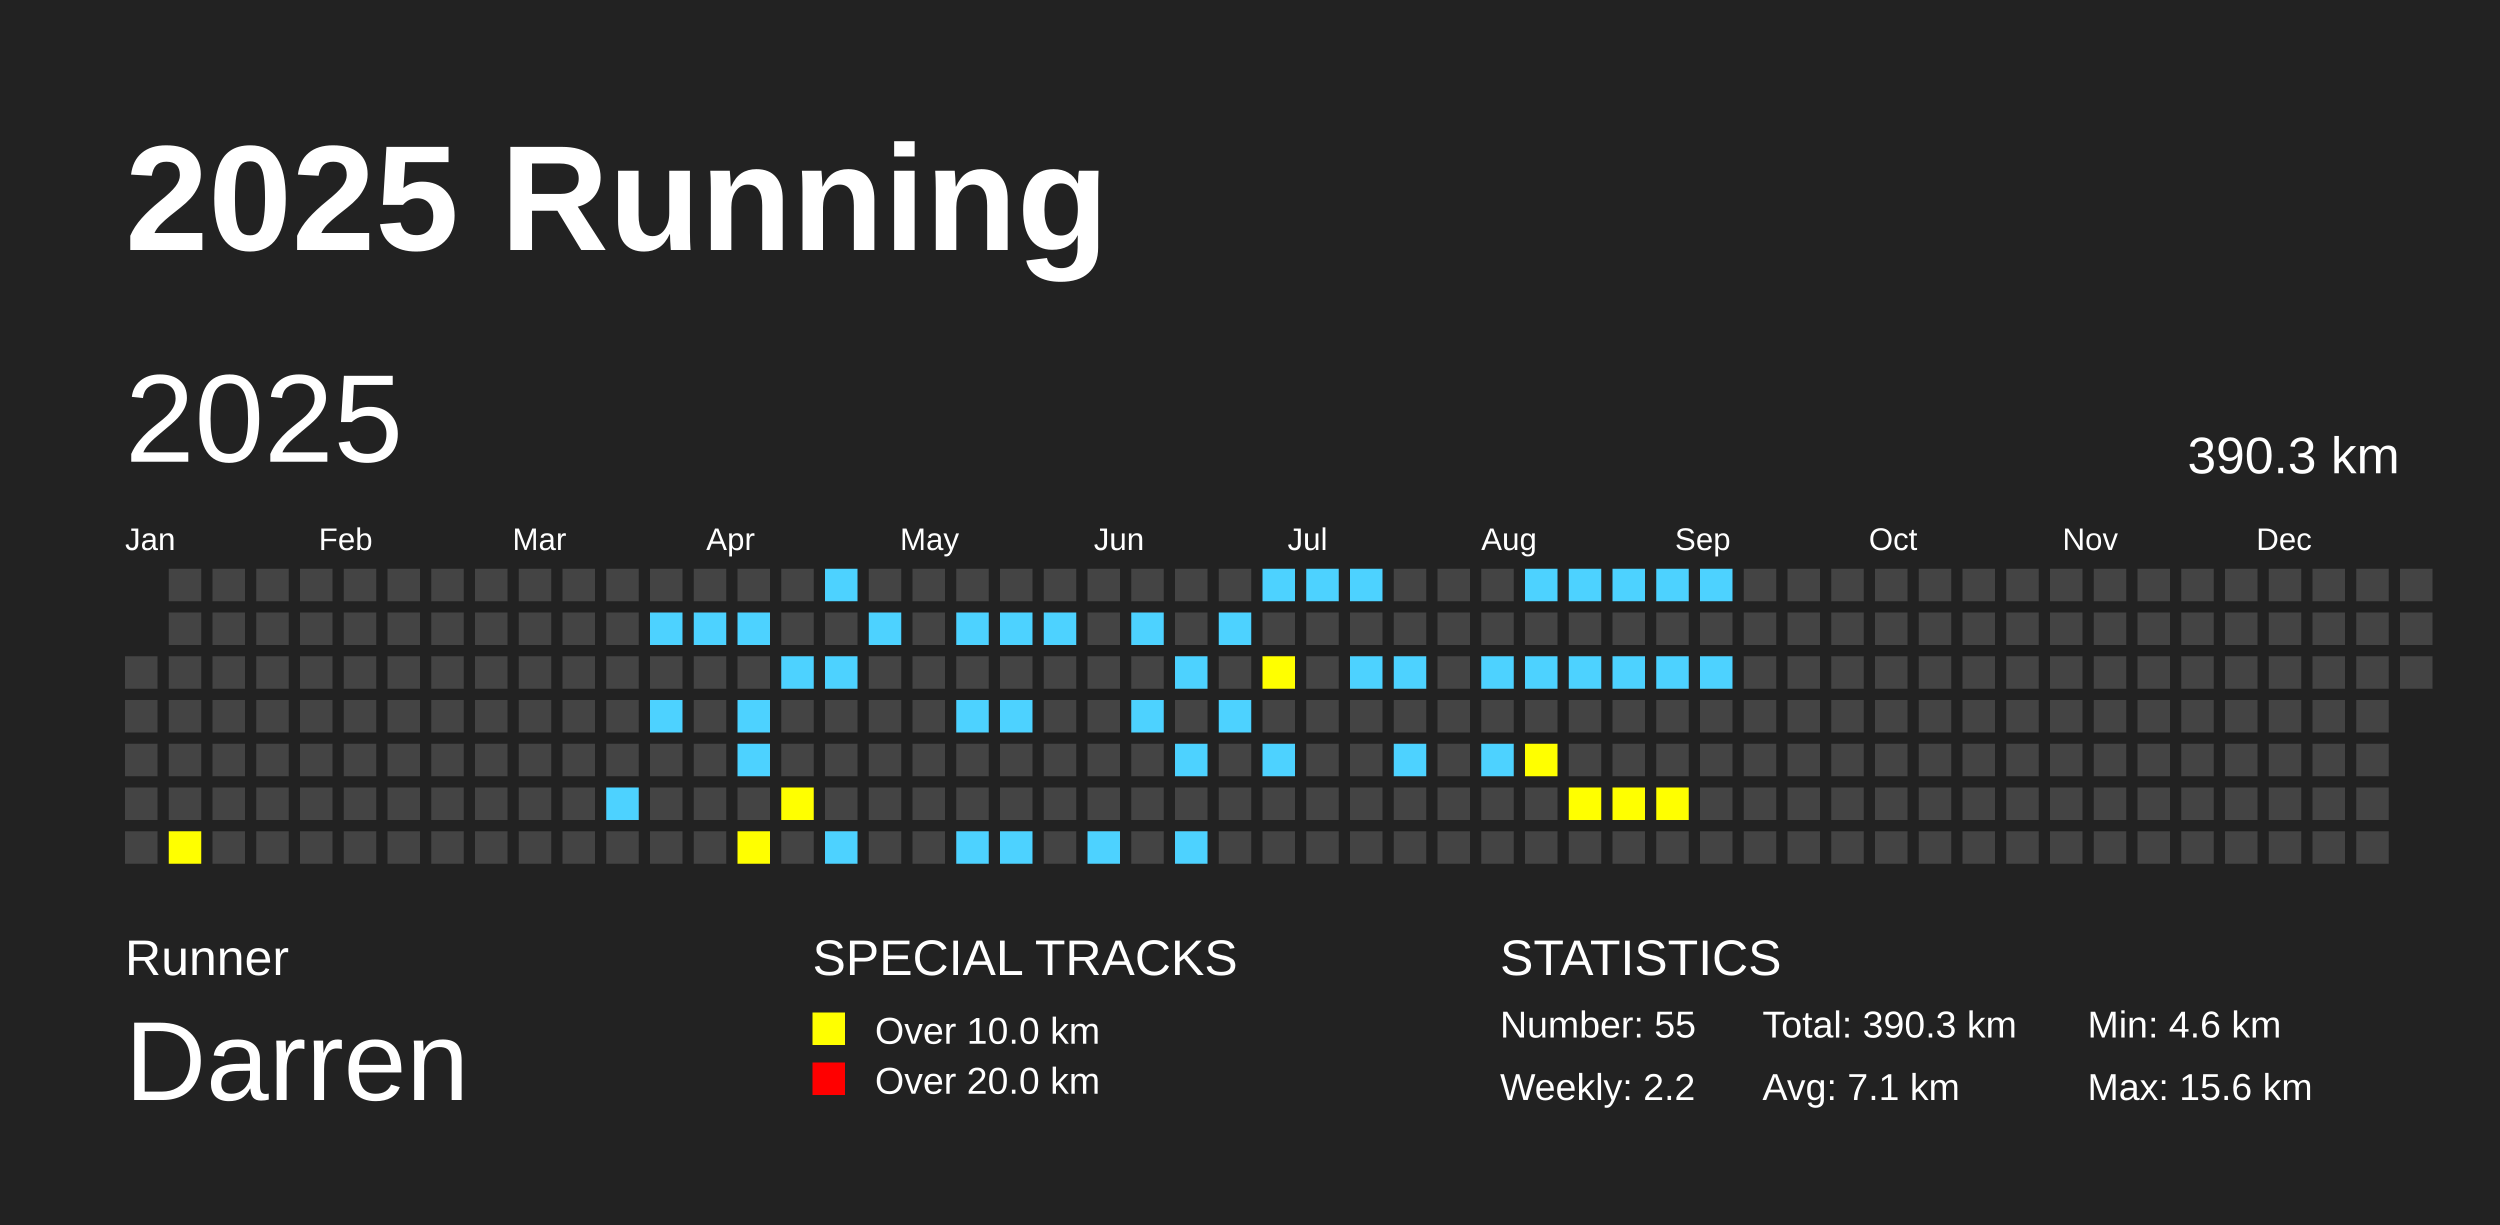
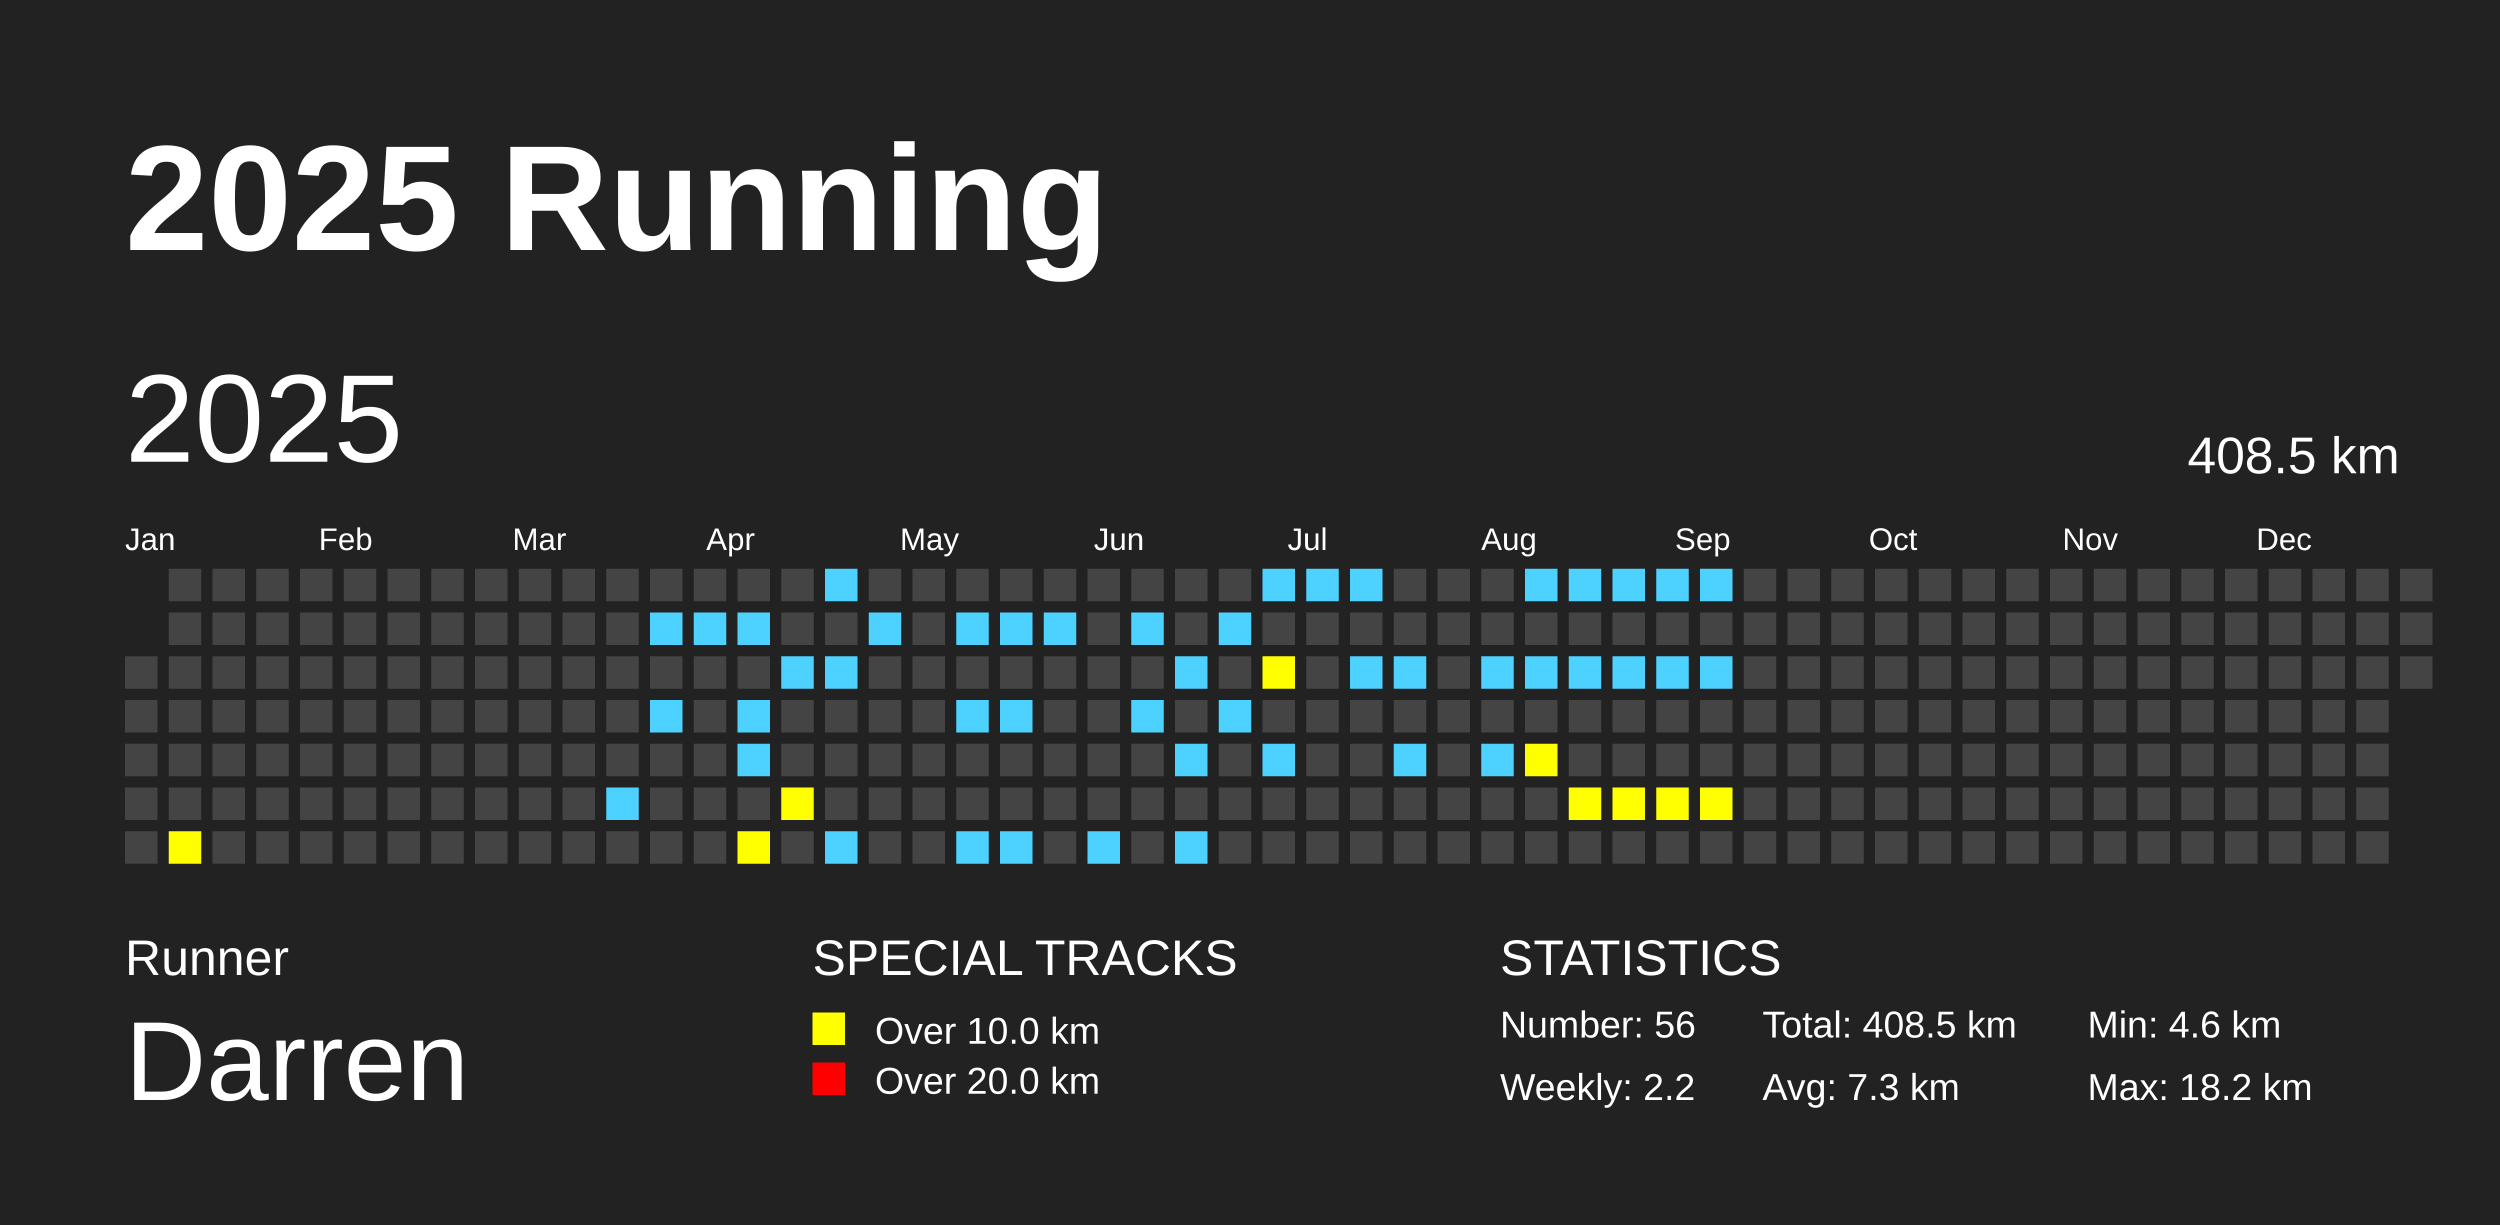
<svg xmlns="http://www.w3.org/2000/svg" baseProfile="full" height="98mm" version="1.1" viewBox="0,0,200,98" width="200mm">
  <defs />
  <rect fill="#222222" height="98" width="200" x="0" y="0" />
  <text fill="#FFFFFF" style="font-size:12px; font-family:Arial; font-weight:bold;" x="10" y="20">2025 Running</text>
  <text fill="#FFFFFF" style="font-size:4px; font-family:Arial" x="10" y="78">Runner</text>
  <text fill="#FFFFFF" style="font-size:9px; font-family:Arial" x="10" y="88">Darren</text>
  <text fill="#FFFFFF" style="font-size:4px; font-family:Arial" x="65" y="78">SPECIAL TRACKS</text>
  <rect fill="yellow" height="2.6" width="2.6" x="65" y="81" />
  <text fill="#FFFFFF" style="font-size:3px; font-family:Arial" x="70" y="83.5">Over 10.0 km</text>
  <rect fill="red" height="2.6" width="2.6" x="65" y="85" />
  <text fill="#FFFFFF" style="font-size:3px; font-family:Arial" x="70" y="87.5">Over 20.0 km</text>
  <text fill="#FFFFFF" style="font-size:4px; font-family:Arial" x="120" y="78">STATISTICS</text>
-   <text fill="#FFFFFF" style="font-size:3px; font-family:Arial" x="120" y="83">Number: 55</text>
+   <text fill="#FFFFFF" style="font-size:3px; font-family:Arial" x="120" y="83">Number: 56</text>
  <text fill="#FFFFFF" style="font-size:3px; font-family:Arial" x="120" y="88">Weekly: 2.2</text>
-   <text fill="#FFFFFF" style="font-size:3px; font-family:Arial" x="141" y="83">Total: 390.3 km</text>
-   <text fill="#FFFFFF" style="font-size:3px; font-family:Arial" x="141" y="88">Avg: 7.1 km</text>
+   <text fill="#FFFFFF" style="font-size:3px; font-family:Arial" x="141" y="83">Total: 408.5 km</text>
+   <text fill="#FFFFFF" style="font-size:3px; font-family:Arial" x="141" y="88">Avg: 7.3 km</text>
  <text fill="#FFFFFF" style="font-size:3px; font-family:Arial" x="167" y="83">Min: 4.6 km</text>
-   <text fill="#FFFFFF" style="font-size:3px; font-family:Arial" x="167" y="88">Max: 15.6 km</text>
+   <text fill="#FFFFFF" style="font-size:3px; font-family:Arial" x="167" y="88">Max: 18.2 km</text>
  <text dominant-baseline="hanging" fill="#FFFFFF" style="font-size:10.0px; font-family:Arial;" x="10" y="30">2025</text>
-   <text dominant-baseline="hanging" fill="#FFFFFF" style="font-size:4.125px; font-family:Arial;" x="175" y="35">390.3 km</text>
+   <text dominant-baseline="hanging" fill="#FFFFFF" style="font-size:4.125px; font-family:Arial;" x="175" y="35">408.5 km</text>
  <text fill="#FFFFFF" style="font-size:2.5px; font-family:Arial" x="10.0" y="44">Jan</text>
  <text fill="#FFFFFF" style="font-size:2.5px; font-family:Arial" x="25.5" y="44">Feb</text>
  <text fill="#FFFFFF" style="font-size:2.5px; font-family:Arial" x="41.0" y="44">Mar</text>
  <text fill="#FFFFFF" style="font-size:2.5px; font-family:Arial" x="56.5" y="44">Apr</text>
  <text fill="#FFFFFF" style="font-size:2.5px; font-family:Arial" x="72.0" y="44">May</text>
  <text fill="#FFFFFF" style="font-size:2.5px; font-family:Arial" x="87.5" y="44">Jun</text>
  <text fill="#FFFFFF" style="font-size:2.5px; font-family:Arial" x="103.0" y="44">Jul</text>
  <text fill="#FFFFFF" style="font-size:2.5px; font-family:Arial" x="118.5" y="44">Aug</text>
  <text fill="#FFFFFF" style="font-size:2.5px; font-family:Arial" x="134.0" y="44">Sep</text>
  <text fill="#FFFFFF" style="font-size:2.5px; font-family:Arial" x="149.5" y="44">Oct</text>
  <text fill="#FFFFFF" style="font-size:2.5px; font-family:Arial" x="165.0" y="44">Nov</text>
  <text fill="#FFFFFF" style="font-size:2.5px; font-family:Arial" x="180.5" y="44">Dec</text>
  <rect fill="#444444" height="2.6" width="2.6" x="10.0" y="52.5" />
  <rect fill="#444444" height="2.6" width="2.6" x="10.0" y="56.0" />
  <rect fill="#444444" height="2.6" width="2.6" x="10.0" y="59.5" />
  <rect fill="#444444" height="2.6" width="2.6" x="10.0" y="63.0" />
  <rect fill="#444444" height="2.6" width="2.6" x="10.0" y="66.5" />
  <rect fill="#444444" height="2.6" width="2.6" x="13.5" y="45.5" />
  <rect fill="#444444" height="2.6" width="2.6" x="13.5" y="49.0" />
  <rect fill="#444444" height="2.6" width="2.6" x="13.5" y="52.5" />
  <rect fill="#444444" height="2.6" width="2.6" x="13.5" y="56.0" />
  <rect fill="#444444" height="2.6" width="2.6" x="13.5" y="59.5" />
  <rect fill="#444444" height="2.6" width="2.6" x="13.5" y="63.0" />
  <rect fill="yellow" height="2.6" width="2.6" x="13.5" y="66.5" />
  <rect fill="#444444" height="2.6" width="2.6" x="17.0" y="45.5" />
  <rect fill="#444444" height="2.6" width="2.6" x="17.0" y="49.0" />
  <rect fill="#444444" height="2.6" width="2.6" x="17.0" y="52.5" />
  <rect fill="#444444" height="2.6" width="2.6" x="17.0" y="56.0" />
  <rect fill="#444444" height="2.6" width="2.6" x="17.0" y="59.5" />
  <rect fill="#444444" height="2.6" width="2.6" x="17.0" y="63.0" />
  <rect fill="#444444" height="2.6" width="2.6" x="17.0" y="66.5" />
  <rect fill="#444444" height="2.6" width="2.6" x="20.5" y="45.5" />
  <rect fill="#444444" height="2.6" width="2.6" x="20.5" y="49.0" />
  <rect fill="#444444" height="2.6" width="2.6" x="20.5" y="52.5" />
  <rect fill="#444444" height="2.6" width="2.6" x="20.5" y="56.0" />
  <rect fill="#444444" height="2.6" width="2.6" x="20.5" y="59.5" />
  <rect fill="#444444" height="2.6" width="2.6" x="20.5" y="63.0" />
  <rect fill="#444444" height="2.6" width="2.6" x="20.5" y="66.5" />
  <rect fill="#444444" height="2.6" width="2.6" x="24.0" y="45.5" />
  <rect fill="#444444" height="2.6" width="2.6" x="24.0" y="49.0" />
  <rect fill="#444444" height="2.6" width="2.6" x="24.0" y="52.5" />
  <rect fill="#444444" height="2.6" width="2.6" x="24.0" y="56.0" />
  <rect fill="#444444" height="2.6" width="2.6" x="24.0" y="59.5" />
  <rect fill="#444444" height="2.6" width="2.6" x="24.0" y="63.0" />
  <rect fill="#444444" height="2.6" width="2.6" x="24.0" y="66.5" />
  <rect fill="#444444" height="2.6" width="2.6" x="27.5" y="45.5" />
  <rect fill="#444444" height="2.6" width="2.6" x="27.5" y="49.0" />
  <rect fill="#444444" height="2.6" width="2.6" x="27.5" y="52.5" />
  <rect fill="#444444" height="2.6" width="2.6" x="27.5" y="56.0" />
  <rect fill="#444444" height="2.6" width="2.6" x="27.5" y="59.5" />
  <rect fill="#444444" height="2.6" width="2.6" x="27.5" y="63.0" />
  <rect fill="#444444" height="2.6" width="2.6" x="27.5" y="66.5" />
  <rect fill="#444444" height="2.6" width="2.6" x="31.0" y="45.5" />
  <rect fill="#444444" height="2.6" width="2.6" x="31.0" y="49.0" />
  <rect fill="#444444" height="2.6" width="2.6" x="31.0" y="52.5" />
  <rect fill="#444444" height="2.6" width="2.6" x="31.0" y="56.0" />
  <rect fill="#444444" height="2.6" width="2.6" x="31.0" y="59.5" />
  <rect fill="#444444" height="2.6" width="2.6" x="31.0" y="63.0" />
  <rect fill="#444444" height="2.6" width="2.6" x="31.0" y="66.5" />
  <rect fill="#444444" height="2.6" width="2.6" x="34.5" y="45.5" />
  <rect fill="#444444" height="2.6" width="2.6" x="34.5" y="49.0" />
  <rect fill="#444444" height="2.6" width="2.6" x="34.5" y="52.5" />
  <rect fill="#444444" height="2.6" width="2.6" x="34.5" y="56.0" />
  <rect fill="#444444" height="2.6" width="2.6" x="34.5" y="59.5" />
  <rect fill="#444444" height="2.6" width="2.6" x="34.5" y="63.0" />
  <rect fill="#444444" height="2.6" width="2.6" x="34.5" y="66.5" />
  <rect fill="#444444" height="2.6" width="2.6" x="38.0" y="45.5" />
  <rect fill="#444444" height="2.6" width="2.6" x="38.0" y="49.0" />
  <rect fill="#444444" height="2.6" width="2.6" x="38.0" y="52.5" />
  <rect fill="#444444" height="2.6" width="2.6" x="38.0" y="56.0" />
  <rect fill="#444444" height="2.6" width="2.6" x="38.0" y="59.5" />
  <rect fill="#444444" height="2.6" width="2.6" x="38.0" y="63.0" />
  <rect fill="#444444" height="2.6" width="2.6" x="38.0" y="66.5" />
  <rect fill="#444444" height="2.6" width="2.6" x="41.5" y="45.5" />
  <rect fill="#444444" height="2.6" width="2.6" x="41.5" y="49.0" />
  <rect fill="#444444" height="2.6" width="2.6" x="41.5" y="52.5" />
  <rect fill="#444444" height="2.6" width="2.6" x="41.5" y="56.0" />
  <rect fill="#444444" height="2.6" width="2.6" x="41.5" y="59.5" />
  <rect fill="#444444" height="2.6" width="2.6" x="41.5" y="63.0" />
  <rect fill="#444444" height="2.6" width="2.6" x="41.5" y="66.5" />
  <rect fill="#444444" height="2.6" width="2.6" x="45.0" y="45.5" />
  <rect fill="#444444" height="2.6" width="2.6" x="45.0" y="49.0" />
  <rect fill="#444444" height="2.6" width="2.6" x="45.0" y="52.5" />
  <rect fill="#444444" height="2.6" width="2.6" x="45.0" y="56.0" />
  <rect fill="#444444" height="2.6" width="2.6" x="45.0" y="59.5" />
  <rect fill="#444444" height="2.6" width="2.6" x="45.0" y="63.0" />
  <rect fill="#444444" height="2.6" width="2.6" x="45.0" y="66.5" />
  <rect fill="#444444" height="2.6" width="2.6" x="48.5" y="45.5" />
  <rect fill="#444444" height="2.6" width="2.6" x="48.5" y="49.0" />
  <rect fill="#444444" height="2.6" width="2.6" x="48.5" y="52.5" />
  <rect fill="#444444" height="2.6" width="2.6" x="48.5" y="56.0" />
  <rect fill="#444444" height="2.6" width="2.6" x="48.5" y="59.5" />
  <rect fill="#4DD2FF" height="2.6" width="2.6" x="48.5" y="63.0" />
  <rect fill="#444444" height="2.6" width="2.6" x="48.5" y="66.5" />
  <rect fill="#444444" height="2.6" width="2.6" x="52.0" y="45.5" />
  <rect fill="#4DD2FF" height="2.6" width="2.6" x="52.0" y="49.0" />
  <rect fill="#444444" height="2.6" width="2.6" x="52.0" y="52.5" />
  <rect fill="#4DD2FF" height="2.6" width="2.6" x="52.0" y="56.0" />
  <rect fill="#444444" height="2.6" width="2.6" x="52.0" y="59.5" />
  <rect fill="#444444" height="2.6" width="2.6" x="52.0" y="63.0" />
  <rect fill="#444444" height="2.6" width="2.6" x="52.0" y="66.5" />
  <rect fill="#444444" height="2.6" width="2.6" x="55.5" y="45.5" />
  <rect fill="#4DD2FF" height="2.6" width="2.6" x="55.5" y="49.0" />
  <rect fill="#444444" height="2.6" width="2.6" x="55.5" y="52.5" />
  <rect fill="#444444" height="2.6" width="2.6" x="55.5" y="56.0" />
  <rect fill="#444444" height="2.6" width="2.6" x="55.5" y="59.5" />
  <rect fill="#444444" height="2.6" width="2.6" x="55.5" y="63.0" />
  <rect fill="#444444" height="2.6" width="2.6" x="55.5" y="66.5" />
  <rect fill="#444444" height="2.6" width="2.6" x="59.0" y="45.5" />
  <rect fill="#4DD2FF" height="2.6" width="2.6" x="59.0" y="49.0" />
  <rect fill="#444444" height="2.6" width="2.6" x="59.0" y="52.5" />
  <rect fill="#4DD2FF" height="2.6" width="2.6" x="59.0" y="56.0" />
  <rect fill="#4DD2FF" height="2.6" width="2.6" x="59.0" y="59.5" />
  <rect fill="#444444" height="2.6" width="2.6" x="59.0" y="63.0" />
  <rect fill="yellow" height="2.6" width="2.6" x="59.0" y="66.5" />
  <rect fill="#444444" height="2.6" width="2.6" x="62.5" y="45.5" />
  <rect fill="#444444" height="2.6" width="2.6" x="62.5" y="49.0" />
  <rect fill="#4DD2FF" height="2.6" width="2.6" x="62.5" y="52.5" />
  <rect fill="#444444" height="2.6" width="2.6" x="62.5" y="56.0" />
  <rect fill="#444444" height="2.6" width="2.6" x="62.5" y="59.5" />
  <rect fill="yellow" height="2.6" width="2.6" x="62.5" y="63.0" />
  <rect fill="#444444" height="2.6" width="2.6" x="62.5" y="66.5" />
  <rect fill="#4DD2FF" height="2.6" width="2.6" x="66.0" y="45.5" />
  <rect fill="#444444" height="2.6" width="2.6" x="66.0" y="49.0" />
  <rect fill="#4DD2FF" height="2.6" width="2.6" x="66.0" y="52.5" />
  <rect fill="#444444" height="2.6" width="2.6" x="66.0" y="56.0" />
  <rect fill="#444444" height="2.6" width="2.6" x="66.0" y="59.5" />
  <rect fill="#444444" height="2.6" width="2.6" x="66.0" y="63.0" />
  <rect fill="#4DD2FF" height="2.6" width="2.6" x="66.0" y="66.5" />
  <rect fill="#444444" height="2.6" width="2.6" x="69.5" y="45.5" />
  <rect fill="#4DD2FF" height="2.6" width="2.6" x="69.5" y="49.0" />
  <rect fill="#444444" height="2.6" width="2.6" x="69.5" y="52.5" />
  <rect fill="#444444" height="2.6" width="2.6" x="69.5" y="56.0" />
  <rect fill="#444444" height="2.6" width="2.6" x="69.5" y="59.5" />
  <rect fill="#444444" height="2.6" width="2.6" x="69.5" y="63.0" />
  <rect fill="#444444" height="2.6" width="2.6" x="69.5" y="66.5" />
  <rect fill="#444444" height="2.6" width="2.6" x="73.0" y="45.5" />
  <rect fill="#444444" height="2.6" width="2.6" x="73.0" y="49.0" />
  <rect fill="#444444" height="2.6" width="2.6" x="73.0" y="52.5" />
  <rect fill="#444444" height="2.6" width="2.6" x="73.0" y="56.0" />
  <rect fill="#444444" height="2.6" width="2.6" x="73.0" y="59.5" />
  <rect fill="#444444" height="2.6" width="2.6" x="73.0" y="63.0" />
  <rect fill="#444444" height="2.6" width="2.6" x="73.0" y="66.5" />
  <rect fill="#444444" height="2.6" width="2.6" x="76.5" y="45.5" />
  <rect fill="#4DD2FF" height="2.6" width="2.6" x="76.5" y="49.0" />
  <rect fill="#444444" height="2.6" width="2.6" x="76.5" y="52.5" />
  <rect fill="#4DD2FF" height="2.6" width="2.6" x="76.5" y="56.0" />
  <rect fill="#444444" height="2.6" width="2.6" x="76.5" y="59.5" />
  <rect fill="#444444" height="2.6" width="2.6" x="76.5" y="63.0" />
  <rect fill="#4DD2FF" height="2.6" width="2.6" x="76.5" y="66.5" />
  <rect fill="#444444" height="2.6" width="2.6" x="80.0" y="45.5" />
  <rect fill="#4DD2FF" height="2.6" width="2.6" x="80.0" y="49.0" />
  <rect fill="#444444" height="2.6" width="2.6" x="80.0" y="52.5" />
  <rect fill="#4DD2FF" height="2.6" width="2.6" x="80.0" y="56.0" />
  <rect fill="#444444" height="2.6" width="2.6" x="80.0" y="59.5" />
  <rect fill="#444444" height="2.6" width="2.6" x="80.0" y="63.0" />
  <rect fill="#4DD2FF" height="2.6" width="2.6" x="80.0" y="66.5" />
  <rect fill="#444444" height="2.6" width="2.6" x="83.5" y="45.5" />
  <rect fill="#4DD2FF" height="2.6" width="2.6" x="83.5" y="49.0" />
  <rect fill="#444444" height="2.6" width="2.6" x="83.5" y="52.5" />
  <rect fill="#444444" height="2.6" width="2.6" x="83.5" y="56.0" />
  <rect fill="#444444" height="2.6" width="2.6" x="83.5" y="59.5" />
  <rect fill="#444444" height="2.6" width="2.6" x="83.5" y="63.0" />
  <rect fill="#444444" height="2.6" width="2.6" x="83.5" y="66.5" />
  <rect fill="#444444" height="2.6" width="2.6" x="87.0" y="45.5" />
  <rect fill="#444444" height="2.6" width="2.6" x="87.0" y="49.0" />
  <rect fill="#444444" height="2.6" width="2.6" x="87.0" y="52.5" />
  <rect fill="#444444" height="2.6" width="2.6" x="87.0" y="56.0" />
  <rect fill="#444444" height="2.6" width="2.6" x="87.0" y="59.5" />
  <rect fill="#444444" height="2.6" width="2.6" x="87.0" y="63.0" />
  <rect fill="#4DD2FF" height="2.6" width="2.6" x="87.0" y="66.5" />
  <rect fill="#444444" height="2.6" width="2.6" x="90.5" y="45.5" />
  <rect fill="#4DD2FF" height="2.6" width="2.6" x="90.5" y="49.0" />
  <rect fill="#444444" height="2.6" width="2.6" x="90.5" y="52.5" />
  <rect fill="#4DD2FF" height="2.6" width="2.6" x="90.5" y="56.0" />
  <rect fill="#444444" height="2.6" width="2.6" x="90.5" y="59.5" />
  <rect fill="#444444" height="2.6" width="2.6" x="90.5" y="63.0" />
  <rect fill="#444444" height="2.6" width="2.6" x="90.5" y="66.5" />
  <rect fill="#444444" height="2.6" width="2.6" x="94.0" y="45.5" />
  <rect fill="#444444" height="2.6" width="2.6" x="94.0" y="49.0" />
  <rect fill="#4DD2FF" height="2.6" width="2.6" x="94.0" y="52.5" />
  <rect fill="#444444" height="2.6" width="2.6" x="94.0" y="56.0" />
  <rect fill="#4DD2FF" height="2.6" width="2.6" x="94.0" y="59.5" />
  <rect fill="#444444" height="2.6" width="2.6" x="94.0" y="63.0" />
  <rect fill="#4DD2FF" height="2.6" width="2.6" x="94.0" y="66.5" />
  <rect fill="#444444" height="2.6" width="2.6" x="97.5" y="45.5" />
  <rect fill="#4DD2FF" height="2.6" width="2.6" x="97.5" y="49.0" />
  <rect fill="#444444" height="2.6" width="2.6" x="97.5" y="52.5" />
  <rect fill="#4DD2FF" height="2.6" width="2.6" x="97.5" y="56.0" />
  <rect fill="#444444" height="2.6" width="2.6" x="97.5" y="59.5" />
  <rect fill="#444444" height="2.6" width="2.6" x="97.5" y="63.0" />
  <rect fill="#444444" height="2.6" width="2.6" x="97.5" y="66.5" />
  <rect fill="#4DD2FF" height="2.6" width="2.6" x="101.0" y="45.5" />
  <rect fill="#444444" height="2.6" width="2.6" x="101.0" y="49.0" />
  <rect fill="yellow" height="2.6" width="2.6" x="101.0" y="52.5" />
  <rect fill="#444444" height="2.6" width="2.6" x="101.0" y="56.0" />
  <rect fill="#4DD2FF" height="2.6" width="2.6" x="101.0" y="59.5" />
  <rect fill="#444444" height="2.6" width="2.6" x="101.0" y="63.0" />
  <rect fill="#444444" height="2.6" width="2.6" x="101.0" y="66.5" />
  <rect fill="#4DD2FF" height="2.6" width="2.6" x="104.5" y="45.5" />
  <rect fill="#444444" height="2.6" width="2.6" x="104.5" y="49.0" />
  <rect fill="#444444" height="2.6" width="2.6" x="104.5" y="52.5" />
  <rect fill="#444444" height="2.6" width="2.6" x="104.5" y="56.0" />
  <rect fill="#444444" height="2.6" width="2.6" x="104.5" y="59.5" />
  <rect fill="#444444" height="2.6" width="2.6" x="104.5" y="63.0" />
  <rect fill="#444444" height="2.6" width="2.6" x="104.5" y="66.5" />
  <rect fill="#4DD2FF" height="2.6" width="2.6" x="108.0" y="45.5" />
  <rect fill="#444444" height="2.6" width="2.6" x="108.0" y="49.0" />
  <rect fill="#4DD2FF" height="2.6" width="2.6" x="108.0" y="52.5" />
  <rect fill="#444444" height="2.6" width="2.6" x="108.0" y="56.0" />
  <rect fill="#444444" height="2.6" width="2.6" x="108.0" y="59.5" />
  <rect fill="#444444" height="2.6" width="2.6" x="108.0" y="63.0" />
  <rect fill="#444444" height="2.6" width="2.6" x="108.0" y="66.5" />
  <rect fill="#444444" height="2.6" width="2.6" x="111.5" y="45.5" />
  <rect fill="#444444" height="2.6" width="2.6" x="111.5" y="49.0" />
  <rect fill="#4DD2FF" height="2.6" width="2.6" x="111.5" y="52.5" />
  <rect fill="#444444" height="2.6" width="2.6" x="111.5" y="56.0" />
  <rect fill="#4DD2FF" height="2.6" width="2.6" x="111.5" y="59.5" />
  <rect fill="#444444" height="2.6" width="2.6" x="111.5" y="63.0" />
  <rect fill="#444444" height="2.6" width="2.6" x="111.5" y="66.5" />
  <rect fill="#444444" height="2.6" width="2.6" x="115.0" y="45.5" />
  <rect fill="#444444" height="2.6" width="2.6" x="115.0" y="49.0" />
  <rect fill="#444444" height="2.6" width="2.6" x="115.0" y="52.5" />
  <rect fill="#444444" height="2.6" width="2.6" x="115.0" y="56.0" />
  <rect fill="#444444" height="2.6" width="2.6" x="115.0" y="59.5" />
  <rect fill="#444444" height="2.6" width="2.6" x="115.0" y="63.0" />
  <rect fill="#444444" height="2.6" width="2.6" x="115.0" y="66.5" />
  <rect fill="#444444" height="2.6" width="2.6" x="118.5" y="45.5" />
  <rect fill="#444444" height="2.6" width="2.6" x="118.5" y="49.0" />
  <rect fill="#4DD2FF" height="2.6" width="2.6" x="118.5" y="52.5" />
  <rect fill="#444444" height="2.6" width="2.6" x="118.5" y="56.0" />
  <rect fill="#4DD2FF" height="2.6" width="2.6" x="118.5" y="59.5" />
  <rect fill="#444444" height="2.6" width="2.6" x="118.5" y="63.0" />
  <rect fill="#444444" height="2.6" width="2.6" x="118.5" y="66.5" />
  <rect fill="#4DD2FF" height="2.6" width="2.6" x="122.0" y="45.5" />
  <rect fill="#444444" height="2.6" width="2.6" x="122.0" y="49.0" />
  <rect fill="#4DD2FF" height="2.6" width="2.6" x="122.0" y="52.5" />
  <rect fill="#444444" height="2.6" width="2.6" x="122.0" y="56.0" />
  <rect fill="yellow" height="2.6" width="2.6" x="122.0" y="59.5" />
  <rect fill="#444444" height="2.6" width="2.6" x="122.0" y="63.0" />
  <rect fill="#444444" height="2.6" width="2.6" x="122.0" y="66.5" />
  <rect fill="#4DD2FF" height="2.6" width="2.6" x="125.5" y="45.5" />
  <rect fill="#444444" height="2.6" width="2.6" x="125.5" y="49.0" />
  <rect fill="#4DD2FF" height="2.6" width="2.6" x="125.5" y="52.5" />
  <rect fill="#444444" height="2.6" width="2.6" x="125.5" y="56.0" />
  <rect fill="#444444" height="2.6" width="2.6" x="125.5" y="59.5" />
  <rect fill="yellow" height="2.6" width="2.6" x="125.5" y="63.0" />
  <rect fill="#444444" height="2.6" width="2.6" x="125.5" y="66.5" />
  <rect fill="#4DD2FF" height="2.6" width="2.6" x="129.0" y="45.5" />
  <rect fill="#444444" height="2.6" width="2.6" x="129.0" y="49.0" />
  <rect fill="#4DD2FF" height="2.6" width="2.6" x="129.0" y="52.5" />
  <rect fill="#444444" height="2.6" width="2.6" x="129.0" y="56.0" />
  <rect fill="#444444" height="2.6" width="2.6" x="129.0" y="59.5" />
  <rect fill="yellow" height="2.6" width="2.6" x="129.0" y="63.0" />
  <rect fill="#444444" height="2.6" width="2.6" x="129.0" y="66.5" />
  <rect fill="#4DD2FF" height="2.6" width="2.6" x="132.5" y="45.5" />
  <rect fill="#444444" height="2.6" width="2.6" x="132.5" y="49.0" />
  <rect fill="#4DD2FF" height="2.6" width="2.6" x="132.5" y="52.5" />
  <rect fill="#444444" height="2.6" width="2.6" x="132.5" y="56.0" />
  <rect fill="#444444" height="2.6" width="2.6" x="132.5" y="59.5" />
  <rect fill="yellow" height="2.6" width="2.6" x="132.5" y="63.0" />
  <rect fill="#444444" height="2.6" width="2.6" x="132.5" y="66.5" />
  <rect fill="#4DD2FF" height="2.6" width="2.6" x="136.0" y="45.5" />
  <rect fill="#444444" height="2.6" width="2.6" x="136.0" y="49.0" />
  <rect fill="#4DD2FF" height="2.6" width="2.6" x="136.0" y="52.5" />
  <rect fill="#444444" height="2.6" width="2.6" x="136.0" y="56.0" />
  <rect fill="#444444" height="2.6" width="2.6" x="136.0" y="59.5" />
-   <rect fill="#444444" height="2.6" width="2.6" x="136.0" y="63.0" />
+   <rect fill="yellow" height="2.6" width="2.6" x="136.0" y="63.0" />
  <rect fill="#444444" height="2.6" width="2.6" x="136.0" y="66.5" />
  <rect fill="#444444" height="2.6" width="2.6" x="139.5" y="45.5" />
  <rect fill="#444444" height="2.6" width="2.6" x="139.5" y="49.0" />
  <rect fill="#444444" height="2.6" width="2.6" x="139.5" y="52.5" />
  <rect fill="#444444" height="2.6" width="2.6" x="139.5" y="56.0" />
  <rect fill="#444444" height="2.6" width="2.6" x="139.5" y="59.5" />
  <rect fill="#444444" height="2.6" width="2.6" x="139.5" y="63.0" />
  <rect fill="#444444" height="2.6" width="2.6" x="139.5" y="66.5" />
  <rect fill="#444444" height="2.6" width="2.6" x="143.0" y="45.5" />
  <rect fill="#444444" height="2.6" width="2.6" x="143.0" y="49.0" />
  <rect fill="#444444" height="2.6" width="2.6" x="143.0" y="52.5" />
  <rect fill="#444444" height="2.6" width="2.6" x="143.0" y="56.0" />
  <rect fill="#444444" height="2.6" width="2.6" x="143.0" y="59.5" />
  <rect fill="#444444" height="2.6" width="2.6" x="143.0" y="63.0" />
  <rect fill="#444444" height="2.6" width="2.6" x="143.0" y="66.5" />
  <rect fill="#444444" height="2.6" width="2.6" x="146.5" y="45.5" />
  <rect fill="#444444" height="2.6" width="2.6" x="146.5" y="49.0" />
  <rect fill="#444444" height="2.6" width="2.6" x="146.5" y="52.5" />
  <rect fill="#444444" height="2.6" width="2.6" x="146.5" y="56.0" />
  <rect fill="#444444" height="2.6" width="2.6" x="146.5" y="59.5" />
  <rect fill="#444444" height="2.6" width="2.6" x="146.5" y="63.0" />
  <rect fill="#444444" height="2.6" width="2.6" x="146.5" y="66.5" />
  <rect fill="#444444" height="2.6" width="2.6" x="150.0" y="45.5" />
  <rect fill="#444444" height="2.6" width="2.6" x="150.0" y="49.0" />
  <rect fill="#444444" height="2.6" width="2.6" x="150.0" y="52.5" />
  <rect fill="#444444" height="2.6" width="2.6" x="150.0" y="56.0" />
  <rect fill="#444444" height="2.6" width="2.6" x="150.0" y="59.5" />
  <rect fill="#444444" height="2.6" width="2.6" x="150.0" y="63.0" />
  <rect fill="#444444" height="2.6" width="2.6" x="150.0" y="66.5" />
  <rect fill="#444444" height="2.6" width="2.6" x="153.5" y="45.5" />
  <rect fill="#444444" height="2.6" width="2.6" x="153.5" y="49.0" />
  <rect fill="#444444" height="2.6" width="2.6" x="153.5" y="52.5" />
  <rect fill="#444444" height="2.6" width="2.6" x="153.5" y="56.0" />
  <rect fill="#444444" height="2.6" width="2.6" x="153.5" y="59.5" />
  <rect fill="#444444" height="2.6" width="2.6" x="153.5" y="63.0" />
  <rect fill="#444444" height="2.6" width="2.6" x="153.5" y="66.5" />
  <rect fill="#444444" height="2.6" width="2.6" x="157.0" y="45.5" />
  <rect fill="#444444" height="2.6" width="2.6" x="157.0" y="49.0" />
  <rect fill="#444444" height="2.6" width="2.6" x="157.0" y="52.5" />
  <rect fill="#444444" height="2.6" width="2.6" x="157.0" y="56.0" />
  <rect fill="#444444" height="2.6" width="2.6" x="157.0" y="59.5" />
  <rect fill="#444444" height="2.6" width="2.6" x="157.0" y="63.0" />
  <rect fill="#444444" height="2.6" width="2.6" x="157.0" y="66.5" />
  <rect fill="#444444" height="2.6" width="2.6" x="160.5" y="45.5" />
  <rect fill="#444444" height="2.6" width="2.6" x="160.5" y="49.0" />
  <rect fill="#444444" height="2.6" width="2.6" x="160.5" y="52.5" />
  <rect fill="#444444" height="2.6" width="2.6" x="160.5" y="56.0" />
  <rect fill="#444444" height="2.6" width="2.6" x="160.5" y="59.5" />
  <rect fill="#444444" height="2.6" width="2.6" x="160.5" y="63.0" />
  <rect fill="#444444" height="2.6" width="2.6" x="160.5" y="66.5" />
  <rect fill="#444444" height="2.6" width="2.6" x="164.0" y="45.5" />
  <rect fill="#444444" height="2.6" width="2.6" x="164.0" y="49.0" />
  <rect fill="#444444" height="2.6" width="2.6" x="164.0" y="52.5" />
  <rect fill="#444444" height="2.6" width="2.6" x="164.0" y="56.0" />
  <rect fill="#444444" height="2.6" width="2.6" x="164.0" y="59.5" />
  <rect fill="#444444" height="2.6" width="2.6" x="164.0" y="63.0" />
  <rect fill="#444444" height="2.6" width="2.6" x="164.0" y="66.5" />
  <rect fill="#444444" height="2.6" width="2.6" x="167.5" y="45.5" />
  <rect fill="#444444" height="2.6" width="2.6" x="167.5" y="49.0" />
  <rect fill="#444444" height="2.6" width="2.6" x="167.5" y="52.5" />
  <rect fill="#444444" height="2.6" width="2.6" x="167.5" y="56.0" />
  <rect fill="#444444" height="2.6" width="2.6" x="167.5" y="59.5" />
  <rect fill="#444444" height="2.6" width="2.6" x="167.5" y="63.0" />
  <rect fill="#444444" height="2.6" width="2.6" x="167.5" y="66.5" />
  <rect fill="#444444" height="2.6" width="2.6" x="171.0" y="45.5" />
  <rect fill="#444444" height="2.6" width="2.6" x="171.0" y="49.0" />
  <rect fill="#444444" height="2.6" width="2.6" x="171.0" y="52.5" />
  <rect fill="#444444" height="2.6" width="2.6" x="171.0" y="56.0" />
  <rect fill="#444444" height="2.6" width="2.6" x="171.0" y="59.5" />
  <rect fill="#444444" height="2.6" width="2.6" x="171.0" y="63.0" />
  <rect fill="#444444" height="2.6" width="2.6" x="171.0" y="66.5" />
  <rect fill="#444444" height="2.6" width="2.6" x="174.5" y="45.5" />
  <rect fill="#444444" height="2.6" width="2.6" x="174.5" y="49.0" />
  <rect fill="#444444" height="2.6" width="2.6" x="174.5" y="52.5" />
  <rect fill="#444444" height="2.6" width="2.6" x="174.5" y="56.0" />
  <rect fill="#444444" height="2.6" width="2.6" x="174.5" y="59.5" />
  <rect fill="#444444" height="2.6" width="2.6" x="174.5" y="63.0" />
  <rect fill="#444444" height="2.6" width="2.6" x="174.5" y="66.5" />
  <rect fill="#444444" height="2.6" width="2.6" x="178.0" y="45.5" />
  <rect fill="#444444" height="2.6" width="2.6" x="178.0" y="49.0" />
  <rect fill="#444444" height="2.6" width="2.6" x="178.0" y="52.5" />
  <rect fill="#444444" height="2.6" width="2.6" x="178.0" y="56.0" />
  <rect fill="#444444" height="2.6" width="2.6" x="178.0" y="59.5" />
  <rect fill="#444444" height="2.6" width="2.6" x="178.0" y="63.0" />
  <rect fill="#444444" height="2.6" width="2.6" x="178.0" y="66.5" />
  <rect fill="#444444" height="2.6" width="2.6" x="181.5" y="45.5" />
  <rect fill="#444444" height="2.6" width="2.6" x="181.5" y="49.0" />
  <rect fill="#444444" height="2.6" width="2.6" x="181.5" y="52.5" />
  <rect fill="#444444" height="2.6" width="2.6" x="181.5" y="56.0" />
  <rect fill="#444444" height="2.6" width="2.6" x="181.5" y="59.5" />
  <rect fill="#444444" height="2.6" width="2.6" x="181.5" y="63.0" />
  <rect fill="#444444" height="2.6" width="2.6" x="181.5" y="66.5" />
  <rect fill="#444444" height="2.6" width="2.6" x="185.0" y="45.5" />
  <rect fill="#444444" height="2.6" width="2.6" x="185.0" y="49.0" />
  <rect fill="#444444" height="2.6" width="2.6" x="185.0" y="52.5" />
  <rect fill="#444444" height="2.6" width="2.6" x="185.0" y="56.0" />
  <rect fill="#444444" height="2.6" width="2.6" x="185.0" y="59.5" />
  <rect fill="#444444" height="2.6" width="2.6" x="185.0" y="63.0" />
  <rect fill="#444444" height="2.6" width="2.6" x="185.0" y="66.5" />
  <rect fill="#444444" height="2.6" width="2.6" x="188.5" y="45.5" />
  <rect fill="#444444" height="2.6" width="2.6" x="188.5" y="49.0" />
  <rect fill="#444444" height="2.6" width="2.6" x="188.5" y="52.5" />
  <rect fill="#444444" height="2.6" width="2.6" x="188.5" y="56.0" />
  <rect fill="#444444" height="2.6" width="2.6" x="188.5" y="59.5" />
  <rect fill="#444444" height="2.6" width="2.6" x="188.5" y="63.0" />
  <rect fill="#444444" height="2.6" width="2.6" x="188.5" y="66.5" />
  <rect fill="#444444" height="2.6" width="2.6" x="192.0" y="45.5" />
  <rect fill="#444444" height="2.6" width="2.6" x="192.0" y="49.0" />
  <rect fill="#444444" height="2.6" width="2.6" x="192.0" y="52.5" />
</svg>
